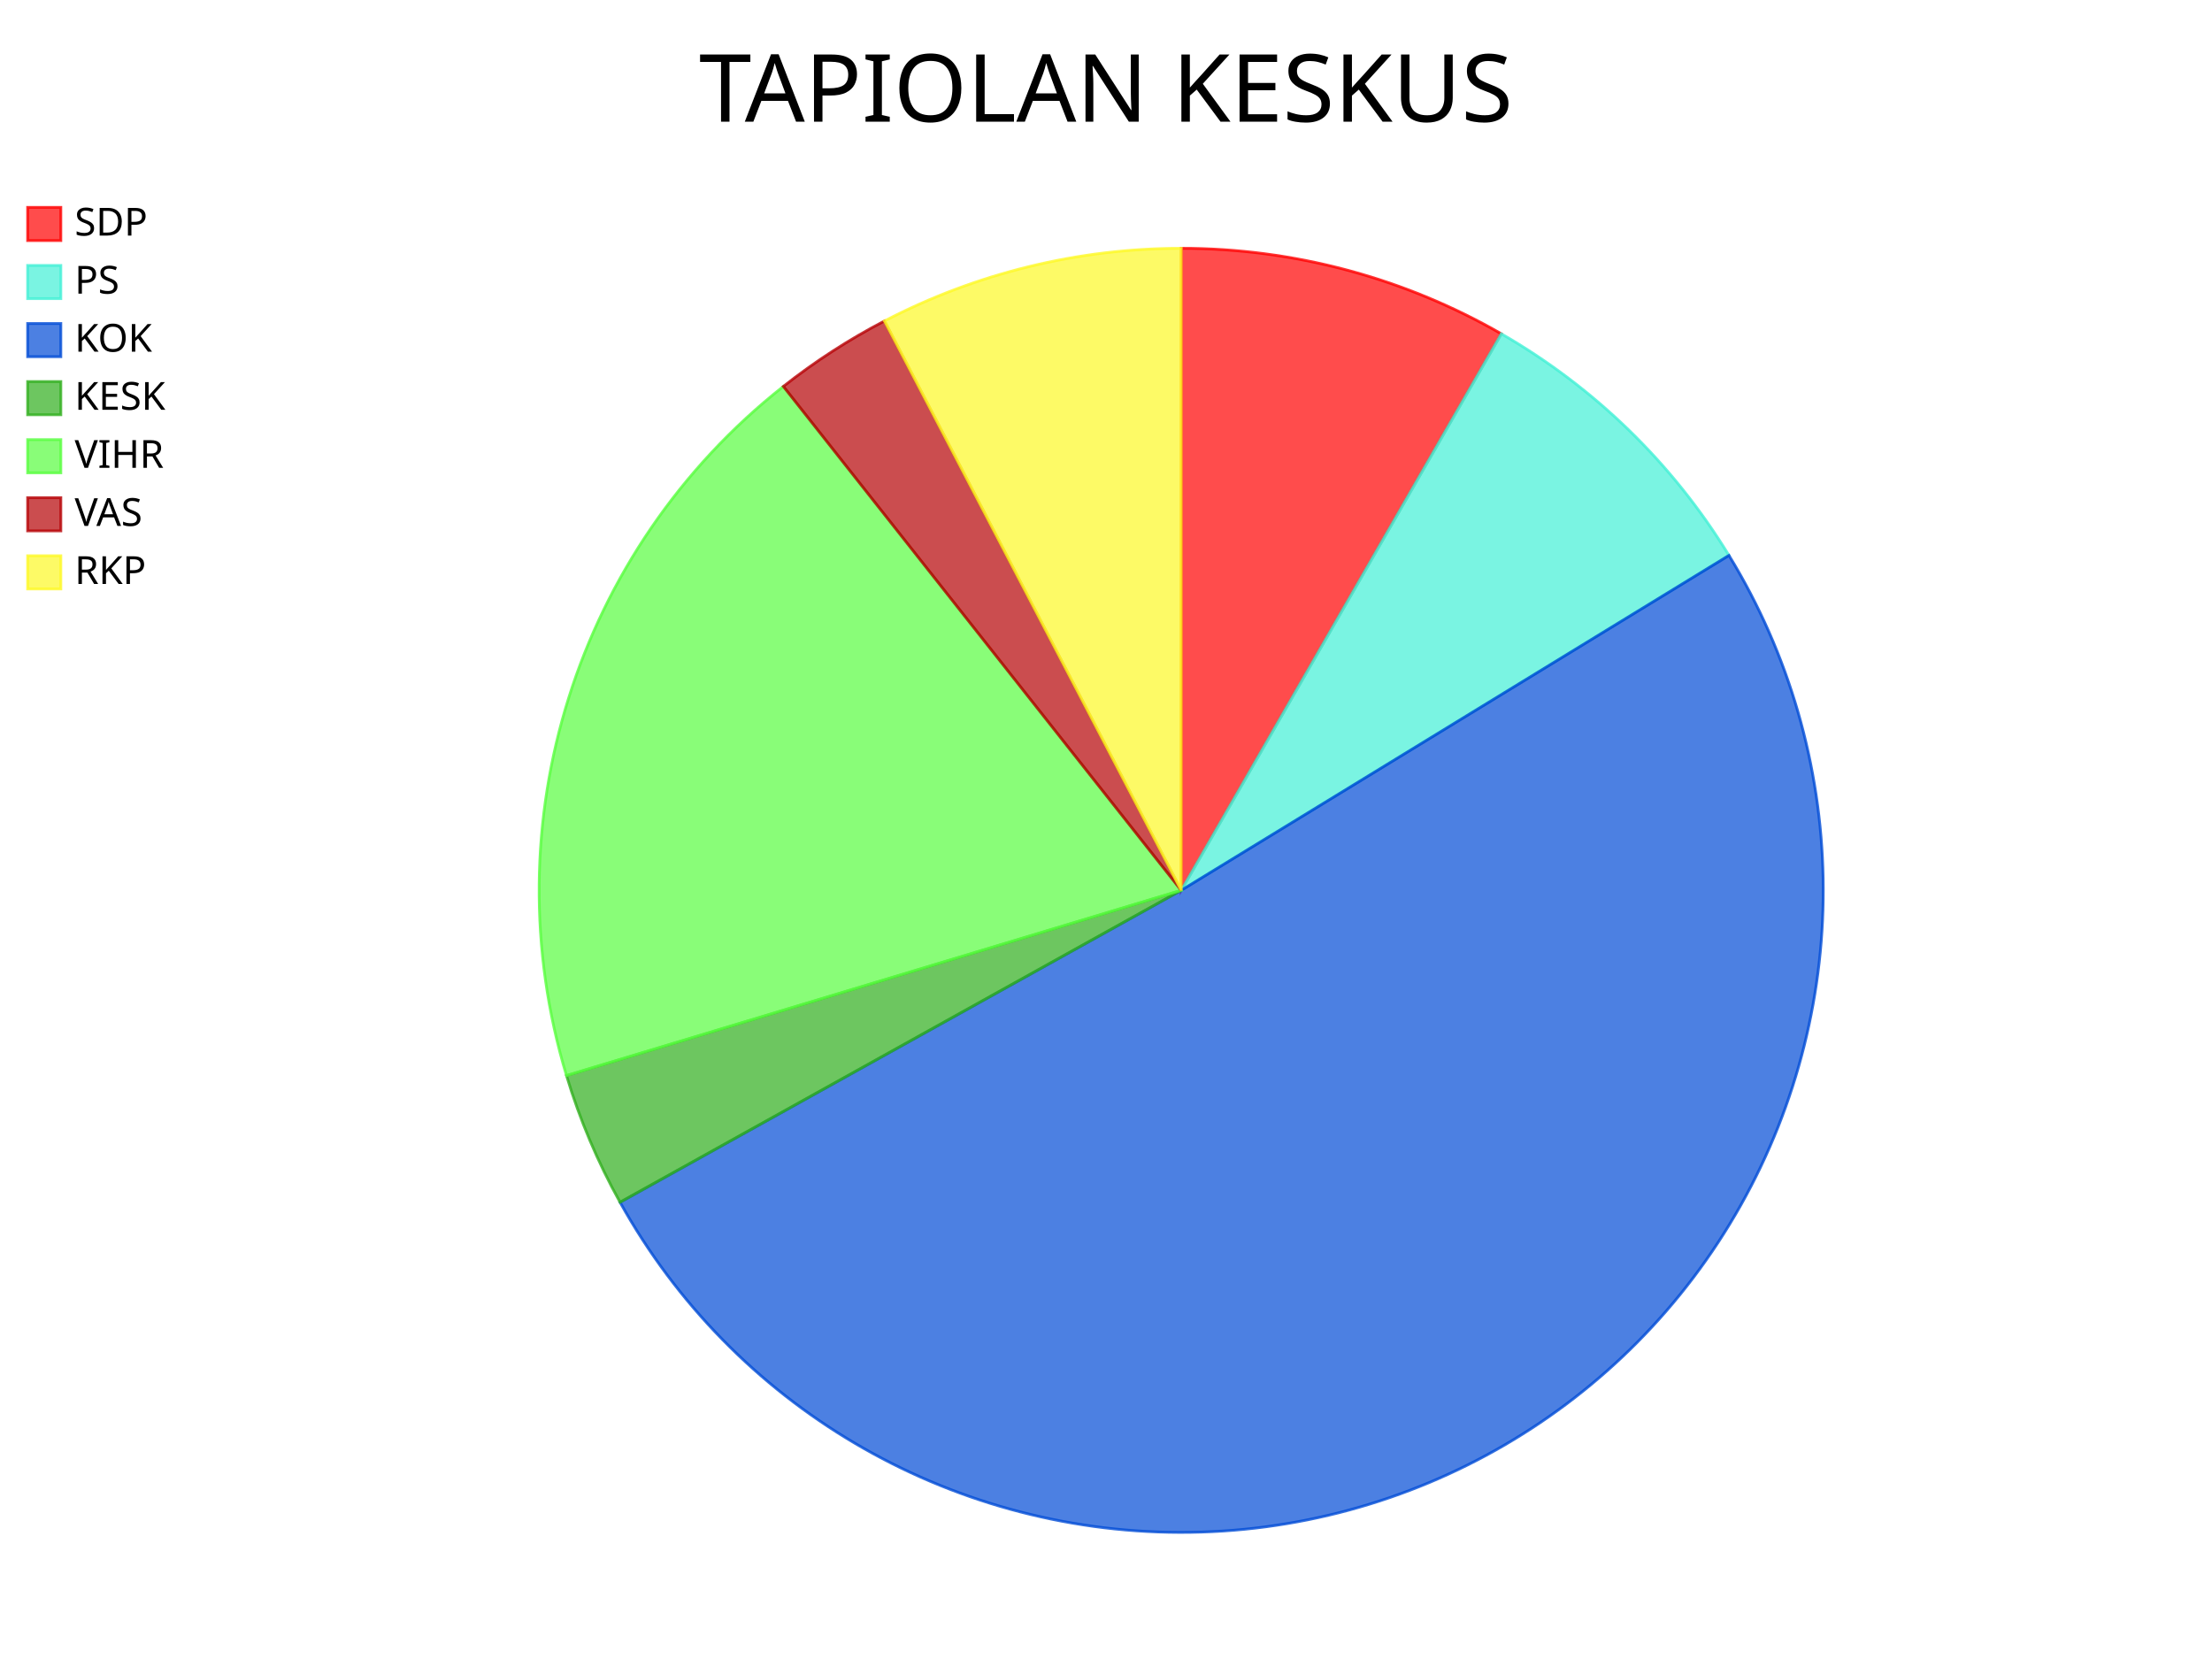
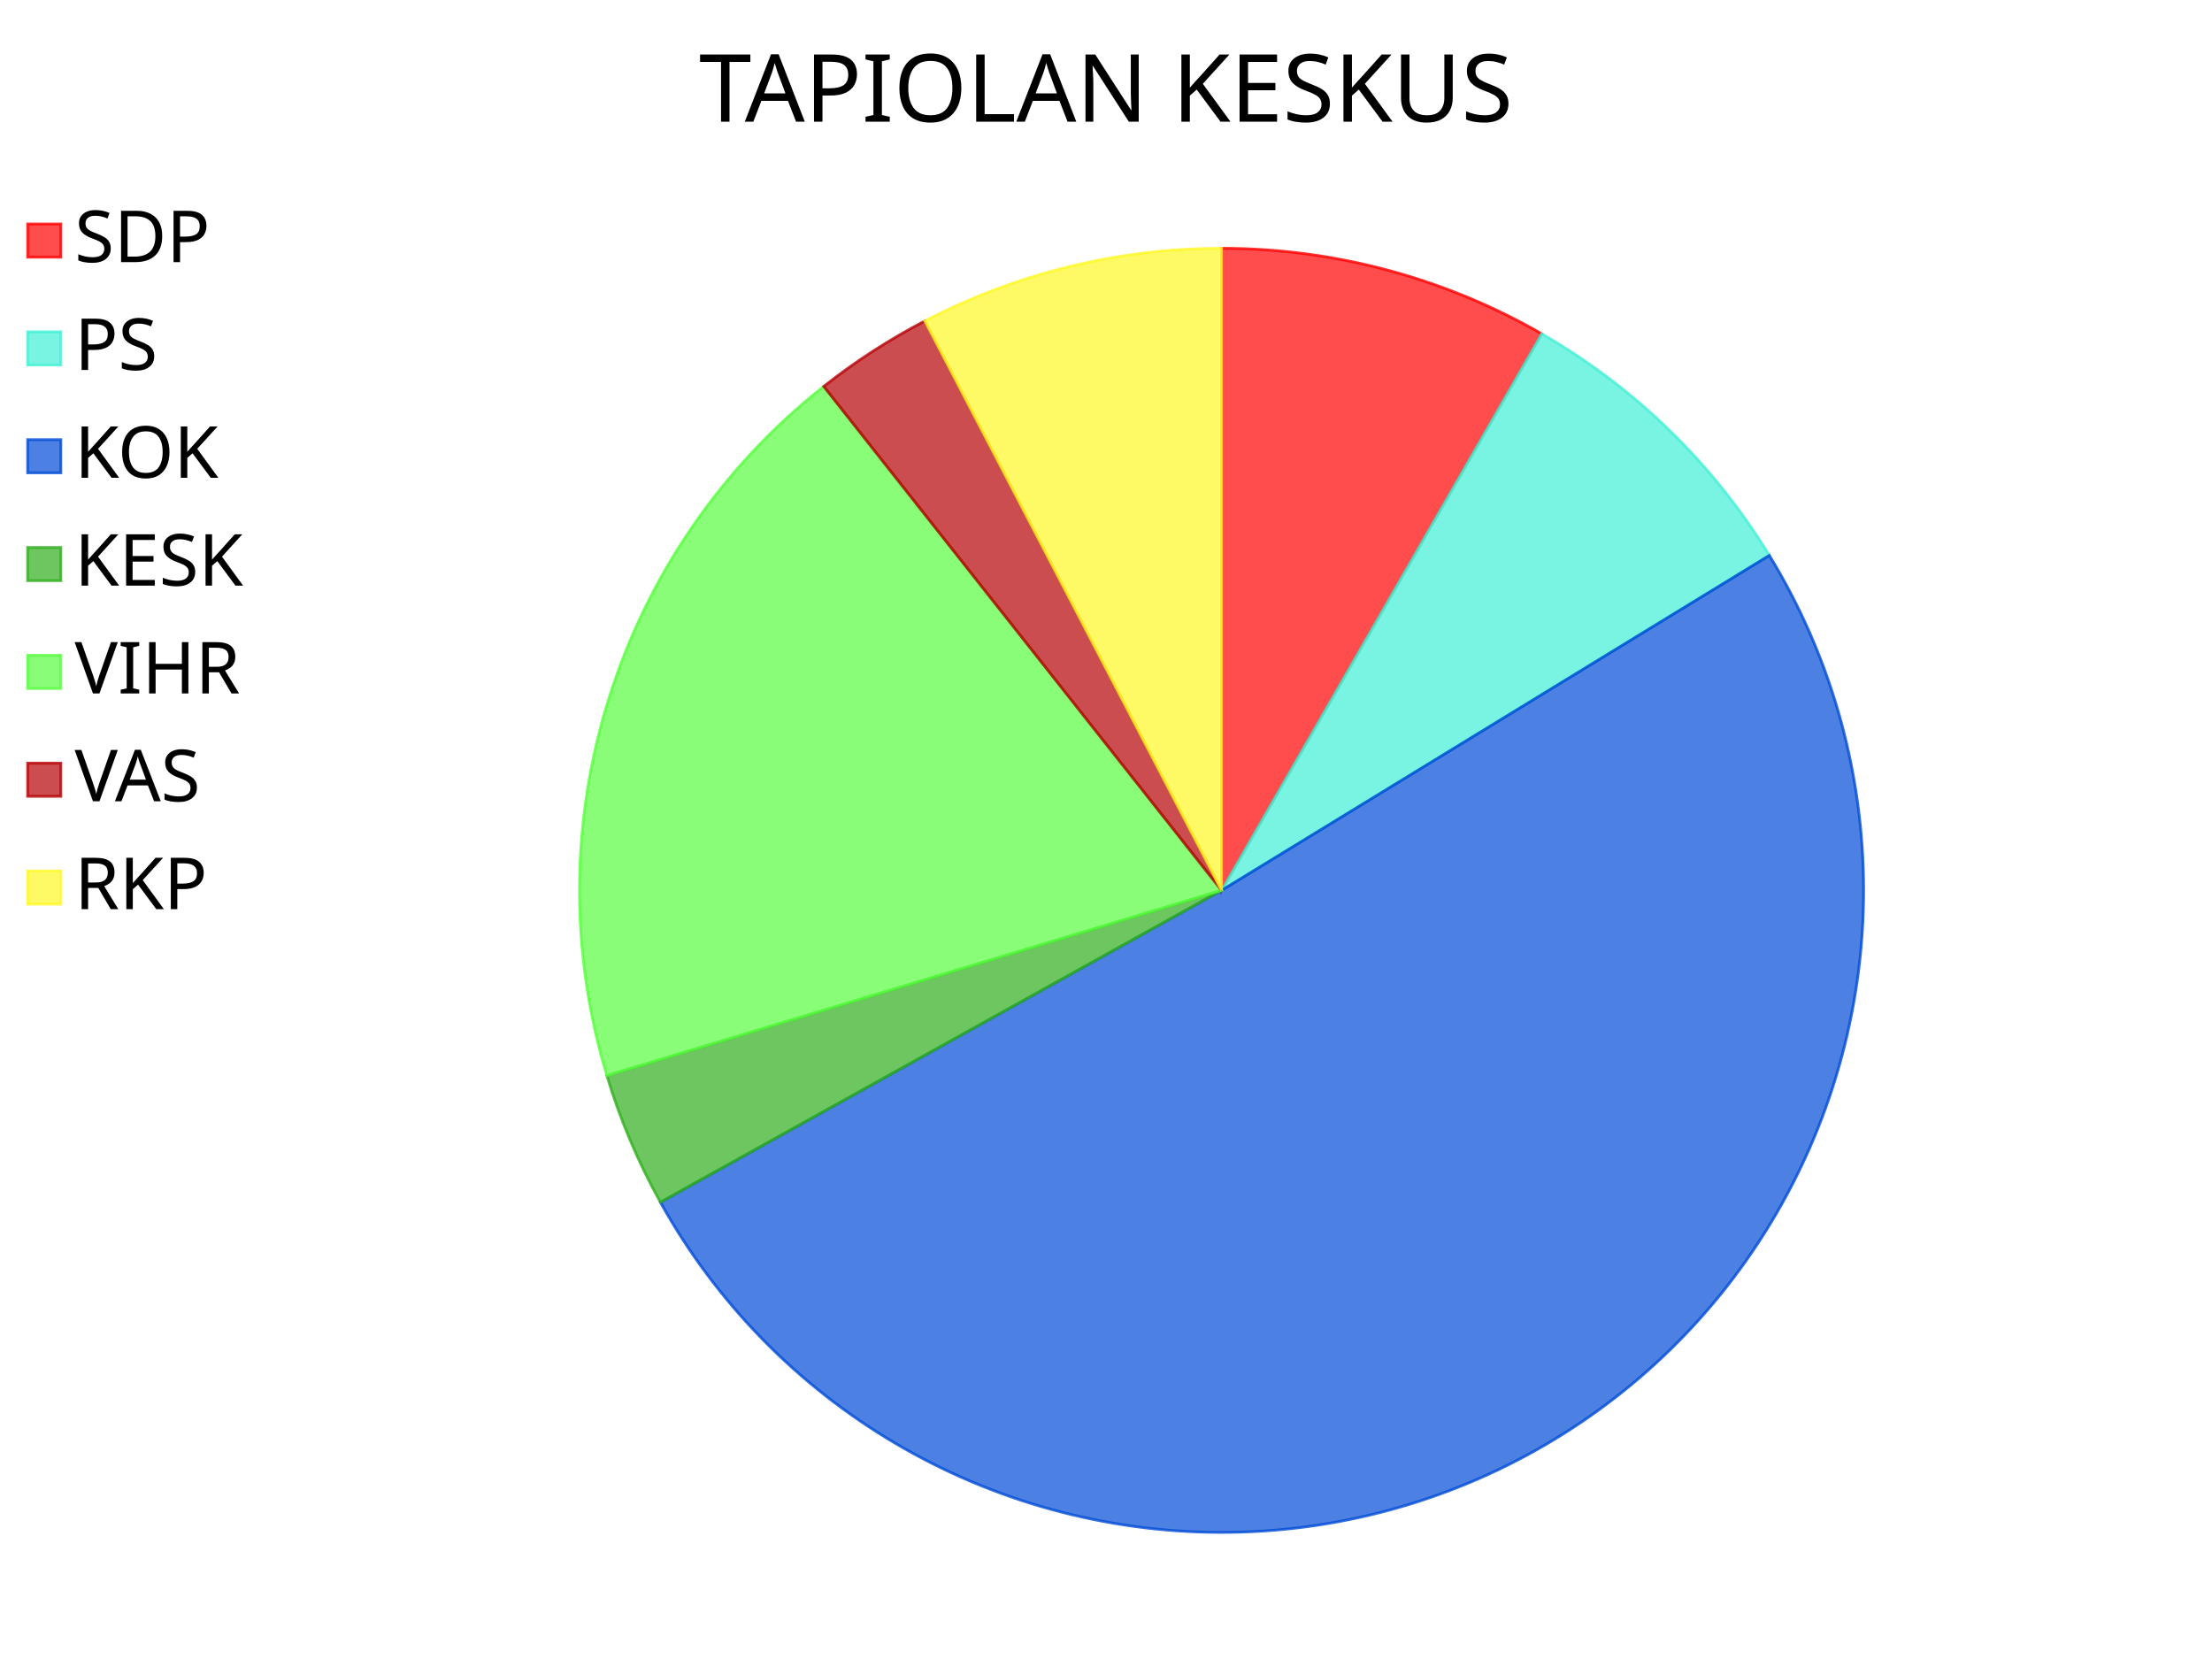
- <svg xmlns="http://www.w3.org/2000/svg" class="pygal-chart" id="chart-4faa237a-9f73-4001-9627-021dabd869eb" viewBox="0 0 800 600">
+ <svg xmlns="http://www.w3.org/2000/svg" class="pygal-chart" id="chart-43185a57-9aea-4180-bbcc-5bff743c3ea4" viewBox="0 0 800 600">
  <defs>
-     <style type="text/css">#chart-4faa237a-9f73-4001-9627-021dabd869eb{-webkit-user-select:none;-webkit-font-smoothing:antialiased;font-family:Poppins}#chart-4faa237a-9f73-4001-9627-021dabd869eb .title{font-family:Poppins;font-size:34px}#chart-4faa237a-9f73-4001-9627-021dabd869eb .legends .legend text{font-family:Poppins;font-size:14px}#chart-4faa237a-9f73-4001-9627-021dabd869eb .axis text{font-family:Poppins;font-size:10px}#chart-4faa237a-9f73-4001-9627-021dabd869eb .axis text.major{font-family:Poppins;font-size:10px}#chart-4faa237a-9f73-4001-9627-021dabd869eb .text-overlay text.value{font-family:Poppins;font-size:16px}#chart-4faa237a-9f73-4001-9627-021dabd869eb .text-overlay text.label{font-family:Poppins;font-size:10px}#chart-4faa237a-9f73-4001-9627-021dabd869eb .tooltip{font-family:Poppins;font-size:14px}#chart-4faa237a-9f73-4001-9627-021dabd869eb text.no_data{font-family:Poppins;font-size:64px}
- #chart-4faa237a-9f73-4001-9627-021dabd869eb{background-color:#ffffff}#chart-4faa237a-9f73-4001-9627-021dabd869eb path,#chart-4faa237a-9f73-4001-9627-021dabd869eb line,#chart-4faa237a-9f73-4001-9627-021dabd869eb rect,#chart-4faa237a-9f73-4001-9627-021dabd869eb circle{-webkit-transition:300ms ease-in;-moz-transition:300ms ease-in;transition:300ms ease-in}#chart-4faa237a-9f73-4001-9627-021dabd869eb .graph &gt; .background{fill:#ffffff}#chart-4faa237a-9f73-4001-9627-021dabd869eb .plot &gt; .background{fill:#ffffff}#chart-4faa237a-9f73-4001-9627-021dabd869eb .graph{fill:#000000}#chart-4faa237a-9f73-4001-9627-021dabd869eb text.no_data{fill:#000000}#chart-4faa237a-9f73-4001-9627-021dabd869eb .title{fill:#000000}#chart-4faa237a-9f73-4001-9627-021dabd869eb .legends .legend text{fill:#000000}#chart-4faa237a-9f73-4001-9627-021dabd869eb .legends .legend:hover text{fill:#000000}#chart-4faa237a-9f73-4001-9627-021dabd869eb .axis .line{stroke:#000000}#chart-4faa237a-9f73-4001-9627-021dabd869eb .axis .guide.line{stroke:#000000}#chart-4faa237a-9f73-4001-9627-021dabd869eb .axis .major.line{stroke:#000000}#chart-4faa237a-9f73-4001-9627-021dabd869eb .axis text.major{fill:#000000}#chart-4faa237a-9f73-4001-9627-021dabd869eb .axis.y .guides:hover .guide.line,#chart-4faa237a-9f73-4001-9627-021dabd869eb .line-graph .axis.x .guides:hover .guide.line,#chart-4faa237a-9f73-4001-9627-021dabd869eb .stackedline-graph .axis.x .guides:hover .guide.line,#chart-4faa237a-9f73-4001-9627-021dabd869eb .xy-graph .axis.x .guides:hover .guide.line{stroke:#000000}#chart-4faa237a-9f73-4001-9627-021dabd869eb .axis .guides:hover text{fill:#000000}#chart-4faa237a-9f73-4001-9627-021dabd869eb .reactive{fill-opacity:.7;stroke-opacity:.8}#chart-4faa237a-9f73-4001-9627-021dabd869eb .ci{stroke:#000000}#chart-4faa237a-9f73-4001-9627-021dabd869eb .reactive.active,#chart-4faa237a-9f73-4001-9627-021dabd869eb .active .reactive{fill-opacity:.9;stroke-opacity:.9;stroke-width:4}#chart-4faa237a-9f73-4001-9627-021dabd869eb .ci .reactive.active{stroke-width:1.5}#chart-4faa237a-9f73-4001-9627-021dabd869eb .series text{fill:#000000}#chart-4faa237a-9f73-4001-9627-021dabd869eb .tooltip rect{fill:#ffffff;stroke:#000000;-webkit-transition:opacity 300ms ease-in;-moz-transition:opacity 300ms ease-in;transition:opacity 300ms ease-in}#chart-4faa237a-9f73-4001-9627-021dabd869eb .tooltip .label{fill:#000000}#chart-4faa237a-9f73-4001-9627-021dabd869eb .tooltip .label{fill:#000000}#chart-4faa237a-9f73-4001-9627-021dabd869eb .tooltip .legend{font-size:.8em;fill:#000000}#chart-4faa237a-9f73-4001-9627-021dabd869eb .tooltip .x_label{font-size:.6em;fill:#000000}#chart-4faa237a-9f73-4001-9627-021dabd869eb .tooltip .xlink{font-size:.5em;text-decoration:underline}#chart-4faa237a-9f73-4001-9627-021dabd869eb .tooltip .value{font-size:1.5em}#chart-4faa237a-9f73-4001-9627-021dabd869eb .bound{font-size:.5em}#chart-4faa237a-9f73-4001-9627-021dabd869eb .max-value{font-size:.75em;fill:#000000}#chart-4faa237a-9f73-4001-9627-021dabd869eb .map-element{fill:#ffffff;stroke:#000000 !important}#chart-4faa237a-9f73-4001-9627-021dabd869eb .map-element .reactive{fill-opacity:inherit;stroke-opacity:inherit}#chart-4faa237a-9f73-4001-9627-021dabd869eb .color-0,#chart-4faa237a-9f73-4001-9627-021dabd869eb .color-0 a:visited{stroke:#ff0000;fill:#ff0000}#chart-4faa237a-9f73-4001-9627-021dabd869eb .color-1,#chart-4faa237a-9f73-4001-9627-021dabd869eb .color-1 a:visited{stroke:#42f0d6;fill:#42f0d6}#chart-4faa237a-9f73-4001-9627-021dabd869eb .color-2,#chart-4faa237a-9f73-4001-9627-021dabd869eb .color-2 a:visited{stroke:#004bd6;fill:#004bd6}#chart-4faa237a-9f73-4001-9627-021dabd869eb .color-3,#chart-4faa237a-9f73-4001-9627-021dabd869eb .color-3 a:visited{stroke:#30af1d;fill:#30af1d}#chart-4faa237a-9f73-4001-9627-021dabd869eb .color-4,#chart-4faa237a-9f73-4001-9627-021dabd869eb .color-4 a:visited{stroke:#58fd3f;fill:#58fd3f}#chart-4faa237a-9f73-4001-9627-021dabd869eb .color-5,#chart-4faa237a-9f73-4001-9627-021dabd869eb .color-5 a:visited{stroke:#b60205;fill:#b60205}#chart-4faa237a-9f73-4001-9627-021dabd869eb .color-6,#chart-4faa237a-9f73-4001-9627-021dabd869eb .color-6 a:visited{stroke:#fdf926;fill:#fdf926}#chart-4faa237a-9f73-4001-9627-021dabd869eb .text-overlay .color-0 text{fill:black}#chart-4faa237a-9f73-4001-9627-021dabd869eb .text-overlay .color-1 text{fill:black}#chart-4faa237a-9f73-4001-9627-021dabd869eb .text-overlay .color-2 text{fill:black}#chart-4faa237a-9f73-4001-9627-021dabd869eb .text-overlay .color-3 text{fill:black}#chart-4faa237a-9f73-4001-9627-021dabd869eb .text-overlay .color-4 text{fill:black}#chart-4faa237a-9f73-4001-9627-021dabd869eb .text-overlay .color-5 text{fill:black}#chart-4faa237a-9f73-4001-9627-021dabd869eb .text-overlay .color-6 text{fill:black}
- #chart-4faa237a-9f73-4001-9627-021dabd869eb text.no_data{text-anchor:middle}#chart-4faa237a-9f73-4001-9627-021dabd869eb .guide.line{fill:none}#chart-4faa237a-9f73-4001-9627-021dabd869eb .centered{text-anchor:middle}#chart-4faa237a-9f73-4001-9627-021dabd869eb .title{text-anchor:middle}#chart-4faa237a-9f73-4001-9627-021dabd869eb .legends .legend text{fill-opacity:1}#chart-4faa237a-9f73-4001-9627-021dabd869eb .axis.x text{text-anchor:middle}#chart-4faa237a-9f73-4001-9627-021dabd869eb .axis.x:not(.web) text[transform]{text-anchor:start}#chart-4faa237a-9f73-4001-9627-021dabd869eb .axis.x:not(.web) text[transform].backwards{text-anchor:end}#chart-4faa237a-9f73-4001-9627-021dabd869eb .axis.y text{text-anchor:end}#chart-4faa237a-9f73-4001-9627-021dabd869eb .axis.y text[transform].backwards{text-anchor:start}#chart-4faa237a-9f73-4001-9627-021dabd869eb .axis.y2 text{text-anchor:start}#chart-4faa237a-9f73-4001-9627-021dabd869eb .axis.y2 text[transform].backwards{text-anchor:end}#chart-4faa237a-9f73-4001-9627-021dabd869eb .axis .guide.line{stroke-dasharray:4,4}#chart-4faa237a-9f73-4001-9627-021dabd869eb .axis .major.guide.line{stroke-dasharray:6,6}#chart-4faa237a-9f73-4001-9627-021dabd869eb .horizontal .axis.y .guide.line,#chart-4faa237a-9f73-4001-9627-021dabd869eb .horizontal .axis.y2 .guide.line,#chart-4faa237a-9f73-4001-9627-021dabd869eb .vertical .axis.x .guide.line{opacity:0}#chart-4faa237a-9f73-4001-9627-021dabd869eb .horizontal .axis.always_show .guide.line,#chart-4faa237a-9f73-4001-9627-021dabd869eb .vertical .axis.always_show .guide.line{opacity:1 !important}#chart-4faa237a-9f73-4001-9627-021dabd869eb .axis.y .guides:hover .guide.line,#chart-4faa237a-9f73-4001-9627-021dabd869eb .axis.y2 .guides:hover .guide.line,#chart-4faa237a-9f73-4001-9627-021dabd869eb .axis.x .guides:hover .guide.line{opacity:1}#chart-4faa237a-9f73-4001-9627-021dabd869eb .axis .guides:hover text{opacity:1}#chart-4faa237a-9f73-4001-9627-021dabd869eb .nofill{fill:none}#chart-4faa237a-9f73-4001-9627-021dabd869eb .subtle-fill{fill-opacity:.2}#chart-4faa237a-9f73-4001-9627-021dabd869eb .dot{stroke-width:1px;fill-opacity:1}#chart-4faa237a-9f73-4001-9627-021dabd869eb .dot.active{stroke-width:5px}#chart-4faa237a-9f73-4001-9627-021dabd869eb .dot.negative{fill:transparent}#chart-4faa237a-9f73-4001-9627-021dabd869eb text,#chart-4faa237a-9f73-4001-9627-021dabd869eb tspan{stroke:none !important}#chart-4faa237a-9f73-4001-9627-021dabd869eb .series text.active{opacity:1}#chart-4faa237a-9f73-4001-9627-021dabd869eb .tooltip rect{fill-opacity:.95;stroke-width:.5}#chart-4faa237a-9f73-4001-9627-021dabd869eb .tooltip text{fill-opacity:1}#chart-4faa237a-9f73-4001-9627-021dabd869eb .showable{visibility:hidden}#chart-4faa237a-9f73-4001-9627-021dabd869eb .showable.shown{visibility:visible}#chart-4faa237a-9f73-4001-9627-021dabd869eb .gauge-background{fill:rgba(229,229,229,1);stroke:none}#chart-4faa237a-9f73-4001-9627-021dabd869eb .bg-lines{stroke:#ffffff;stroke-width:2px}</style>
+     <style type="text/css">#chart-43185a57-9aea-4180-bbcc-5bff743c3ea4{-webkit-user-select:none;-webkit-font-smoothing:antialiased;font-family:Poppins}#chart-43185a57-9aea-4180-bbcc-5bff743c3ea4 .title{font-family:Poppins;font-size:34px}#chart-43185a57-9aea-4180-bbcc-5bff743c3ea4 .legends .legend text{font-family:Poppins;font-size:26px}#chart-43185a57-9aea-4180-bbcc-5bff743c3ea4 .axis text{font-family:Poppins;font-size:26px}#chart-43185a57-9aea-4180-bbcc-5bff743c3ea4 .axis text.major{font-family:Poppins;font-size:10px}#chart-43185a57-9aea-4180-bbcc-5bff743c3ea4 .text-overlay text.value{font-family:Poppins;font-size:26px}#chart-43185a57-9aea-4180-bbcc-5bff743c3ea4 .text-overlay text.label{font-family:Poppins;font-size:26px}#chart-43185a57-9aea-4180-bbcc-5bff743c3ea4 .tooltip{font-family:Poppins;font-size:14px}#chart-43185a57-9aea-4180-bbcc-5bff743c3ea4 text.no_data{font-family:Poppins;font-size:64px}
+ #chart-43185a57-9aea-4180-bbcc-5bff743c3ea4{background-color:#ffffff}#chart-43185a57-9aea-4180-bbcc-5bff743c3ea4 path,#chart-43185a57-9aea-4180-bbcc-5bff743c3ea4 line,#chart-43185a57-9aea-4180-bbcc-5bff743c3ea4 rect,#chart-43185a57-9aea-4180-bbcc-5bff743c3ea4 circle{-webkit-transition:300ms ease-in;-moz-transition:300ms ease-in;transition:300ms ease-in}#chart-43185a57-9aea-4180-bbcc-5bff743c3ea4 .graph &gt; .background{fill:#ffffff}#chart-43185a57-9aea-4180-bbcc-5bff743c3ea4 .plot &gt; .background{fill:#ffffff}#chart-43185a57-9aea-4180-bbcc-5bff743c3ea4 .graph{fill:#000000}#chart-43185a57-9aea-4180-bbcc-5bff743c3ea4 text.no_data{fill:#000000}#chart-43185a57-9aea-4180-bbcc-5bff743c3ea4 .title{fill:#000000}#chart-43185a57-9aea-4180-bbcc-5bff743c3ea4 .legends .legend text{fill:#000000}#chart-43185a57-9aea-4180-bbcc-5bff743c3ea4 .legends .legend:hover text{fill:#000000}#chart-43185a57-9aea-4180-bbcc-5bff743c3ea4 .axis .line{stroke:#000000}#chart-43185a57-9aea-4180-bbcc-5bff743c3ea4 .axis .guide.line{stroke:#000000}#chart-43185a57-9aea-4180-bbcc-5bff743c3ea4 .axis .major.line{stroke:#000000}#chart-43185a57-9aea-4180-bbcc-5bff743c3ea4 .axis text.major{fill:#000000}#chart-43185a57-9aea-4180-bbcc-5bff743c3ea4 .axis.y .guides:hover .guide.line,#chart-43185a57-9aea-4180-bbcc-5bff743c3ea4 .line-graph .axis.x .guides:hover .guide.line,#chart-43185a57-9aea-4180-bbcc-5bff743c3ea4 .stackedline-graph .axis.x .guides:hover .guide.line,#chart-43185a57-9aea-4180-bbcc-5bff743c3ea4 .xy-graph .axis.x .guides:hover .guide.line{stroke:#000000}#chart-43185a57-9aea-4180-bbcc-5bff743c3ea4 .axis .guides:hover text{fill:#000000}#chart-43185a57-9aea-4180-bbcc-5bff743c3ea4 .reactive{fill-opacity:.7;stroke-opacity:.8}#chart-43185a57-9aea-4180-bbcc-5bff743c3ea4 .ci{stroke:#000000}#chart-43185a57-9aea-4180-bbcc-5bff743c3ea4 .reactive.active,#chart-43185a57-9aea-4180-bbcc-5bff743c3ea4 .active .reactive{fill-opacity:.9;stroke-opacity:.9;stroke-width:4}#chart-43185a57-9aea-4180-bbcc-5bff743c3ea4 .ci .reactive.active{stroke-width:1.5}#chart-43185a57-9aea-4180-bbcc-5bff743c3ea4 .series text{fill:#000000}#chart-43185a57-9aea-4180-bbcc-5bff743c3ea4 .tooltip rect{fill:#ffffff;stroke:#000000;-webkit-transition:opacity 300ms ease-in;-moz-transition:opacity 300ms ease-in;transition:opacity 300ms ease-in}#chart-43185a57-9aea-4180-bbcc-5bff743c3ea4 .tooltip .label{fill:#000000}#chart-43185a57-9aea-4180-bbcc-5bff743c3ea4 .tooltip .label{fill:#000000}#chart-43185a57-9aea-4180-bbcc-5bff743c3ea4 .tooltip .legend{font-size:.8em;fill:#000000}#chart-43185a57-9aea-4180-bbcc-5bff743c3ea4 .tooltip .x_label{font-size:.6em;fill:#000000}#chart-43185a57-9aea-4180-bbcc-5bff743c3ea4 .tooltip .xlink{font-size:.5em;text-decoration:underline}#chart-43185a57-9aea-4180-bbcc-5bff743c3ea4 .tooltip .value{font-size:1.5em}#chart-43185a57-9aea-4180-bbcc-5bff743c3ea4 .bound{font-size:.5em}#chart-43185a57-9aea-4180-bbcc-5bff743c3ea4 .max-value{font-size:.75em;fill:#000000}#chart-43185a57-9aea-4180-bbcc-5bff743c3ea4 .map-element{fill:#ffffff;stroke:#000000 !important}#chart-43185a57-9aea-4180-bbcc-5bff743c3ea4 .map-element .reactive{fill-opacity:inherit;stroke-opacity:inherit}#chart-43185a57-9aea-4180-bbcc-5bff743c3ea4 .color-0,#chart-43185a57-9aea-4180-bbcc-5bff743c3ea4 .color-0 a:visited{stroke:#ff0000;fill:#ff0000}#chart-43185a57-9aea-4180-bbcc-5bff743c3ea4 .color-1,#chart-43185a57-9aea-4180-bbcc-5bff743c3ea4 .color-1 a:visited{stroke:#42f0d6;fill:#42f0d6}#chart-43185a57-9aea-4180-bbcc-5bff743c3ea4 .color-2,#chart-43185a57-9aea-4180-bbcc-5bff743c3ea4 .color-2 a:visited{stroke:#004bd6;fill:#004bd6}#chart-43185a57-9aea-4180-bbcc-5bff743c3ea4 .color-3,#chart-43185a57-9aea-4180-bbcc-5bff743c3ea4 .color-3 a:visited{stroke:#30af1d;fill:#30af1d}#chart-43185a57-9aea-4180-bbcc-5bff743c3ea4 .color-4,#chart-43185a57-9aea-4180-bbcc-5bff743c3ea4 .color-4 a:visited{stroke:#58fd3f;fill:#58fd3f}#chart-43185a57-9aea-4180-bbcc-5bff743c3ea4 .color-5,#chart-43185a57-9aea-4180-bbcc-5bff743c3ea4 .color-5 a:visited{stroke:#b60205;fill:#b60205}#chart-43185a57-9aea-4180-bbcc-5bff743c3ea4 .color-6,#chart-43185a57-9aea-4180-bbcc-5bff743c3ea4 .color-6 a:visited{stroke:#fdf926;fill:#fdf926}#chart-43185a57-9aea-4180-bbcc-5bff743c3ea4 .text-overlay .color-0 text{fill:black}#chart-43185a57-9aea-4180-bbcc-5bff743c3ea4 .text-overlay .color-1 text{fill:black}#chart-43185a57-9aea-4180-bbcc-5bff743c3ea4 .text-overlay .color-2 text{fill:black}#chart-43185a57-9aea-4180-bbcc-5bff743c3ea4 .text-overlay .color-3 text{fill:black}#chart-43185a57-9aea-4180-bbcc-5bff743c3ea4 .text-overlay .color-4 text{fill:black}#chart-43185a57-9aea-4180-bbcc-5bff743c3ea4 .text-overlay .color-5 text{fill:black}#chart-43185a57-9aea-4180-bbcc-5bff743c3ea4 .text-overlay .color-6 text{fill:black}
+ #chart-43185a57-9aea-4180-bbcc-5bff743c3ea4 text.no_data{text-anchor:middle}#chart-43185a57-9aea-4180-bbcc-5bff743c3ea4 .guide.line{fill:none}#chart-43185a57-9aea-4180-bbcc-5bff743c3ea4 .centered{text-anchor:middle}#chart-43185a57-9aea-4180-bbcc-5bff743c3ea4 .title{text-anchor:middle}#chart-43185a57-9aea-4180-bbcc-5bff743c3ea4 .legends .legend text{fill-opacity:1}#chart-43185a57-9aea-4180-bbcc-5bff743c3ea4 .axis.x text{text-anchor:middle}#chart-43185a57-9aea-4180-bbcc-5bff743c3ea4 .axis.x:not(.web) text[transform]{text-anchor:start}#chart-43185a57-9aea-4180-bbcc-5bff743c3ea4 .axis.x:not(.web) text[transform].backwards{text-anchor:end}#chart-43185a57-9aea-4180-bbcc-5bff743c3ea4 .axis.y text{text-anchor:end}#chart-43185a57-9aea-4180-bbcc-5bff743c3ea4 .axis.y text[transform].backwards{text-anchor:start}#chart-43185a57-9aea-4180-bbcc-5bff743c3ea4 .axis.y2 text{text-anchor:start}#chart-43185a57-9aea-4180-bbcc-5bff743c3ea4 .axis.y2 text[transform].backwards{text-anchor:end}#chart-43185a57-9aea-4180-bbcc-5bff743c3ea4 .axis .guide.line{stroke-dasharray:4,4}#chart-43185a57-9aea-4180-bbcc-5bff743c3ea4 .axis .major.guide.line{stroke-dasharray:6,6}#chart-43185a57-9aea-4180-bbcc-5bff743c3ea4 .horizontal .axis.y .guide.line,#chart-43185a57-9aea-4180-bbcc-5bff743c3ea4 .horizontal .axis.y2 .guide.line,#chart-43185a57-9aea-4180-bbcc-5bff743c3ea4 .vertical .axis.x .guide.line{opacity:0}#chart-43185a57-9aea-4180-bbcc-5bff743c3ea4 .horizontal .axis.always_show .guide.line,#chart-43185a57-9aea-4180-bbcc-5bff743c3ea4 .vertical .axis.always_show .guide.line{opacity:1 !important}#chart-43185a57-9aea-4180-bbcc-5bff743c3ea4 .axis.y .guides:hover .guide.line,#chart-43185a57-9aea-4180-bbcc-5bff743c3ea4 .axis.y2 .guides:hover .guide.line,#chart-43185a57-9aea-4180-bbcc-5bff743c3ea4 .axis.x .guides:hover .guide.line{opacity:1}#chart-43185a57-9aea-4180-bbcc-5bff743c3ea4 .axis .guides:hover text{opacity:1}#chart-43185a57-9aea-4180-bbcc-5bff743c3ea4 .nofill{fill:none}#chart-43185a57-9aea-4180-bbcc-5bff743c3ea4 .subtle-fill{fill-opacity:.2}#chart-43185a57-9aea-4180-bbcc-5bff743c3ea4 .dot{stroke-width:1px;fill-opacity:1}#chart-43185a57-9aea-4180-bbcc-5bff743c3ea4 .dot.active{stroke-width:5px}#chart-43185a57-9aea-4180-bbcc-5bff743c3ea4 .dot.negative{fill:transparent}#chart-43185a57-9aea-4180-bbcc-5bff743c3ea4 text,#chart-43185a57-9aea-4180-bbcc-5bff743c3ea4 tspan{stroke:none !important}#chart-43185a57-9aea-4180-bbcc-5bff743c3ea4 .series text.active{opacity:1}#chart-43185a57-9aea-4180-bbcc-5bff743c3ea4 .tooltip rect{fill-opacity:.95;stroke-width:.5}#chart-43185a57-9aea-4180-bbcc-5bff743c3ea4 .tooltip text{fill-opacity:1}#chart-43185a57-9aea-4180-bbcc-5bff743c3ea4 .showable{visibility:hidden}#chart-43185a57-9aea-4180-bbcc-5bff743c3ea4 .showable.shown{visibility:visible}#chart-43185a57-9aea-4180-bbcc-5bff743c3ea4 .gauge-background{fill:rgba(229,229,229,1);stroke:none}#chart-43185a57-9aea-4180-bbcc-5bff743c3ea4 .bg-lines{stroke:#ffffff;stroke-width:2px}</style>
  </defs>
  <g class="graph pie-graph vertical">
    <rect class="background" height="600" width="800" x="0" y="0" />
-     <g class="plot" transform="translate(75, 64)">
-       <rect class="background" height="516" width="704.4" x="0" y="0" />
+     <g class="plot" transform="translate(104, 64)">
+       <rect class="background" height="516" width="675.6" x="0" y="0" />
      <g class="series serie-0 color-0">
        <g class="slices">
          <g class="slice">
-             <path class="slice reactive tooltip-trigger" d="M352.2 25.8 A232.2 232.2 0 0 1 467.973 56.72 L352.2 258 A0 0 0 0 0 352.2 258 z" />
+             <path class="slice reactive tooltip-trigger" d="M337.8 25.8 A232.2 232.2 0 0 1 453.573 56.72 L337.8 258 A0 0 0 0 0 337.8 258 z" />
          </g>
        </g>
      </g>
      <g class="series serie-1 color-1">
        <g class="slices">
          <g class="slice">
-             <path class="slice reactive tooltip-trigger" d="M467.973 56.72 A232.2 232.2 0 0 1 550.301 136.869 L352.2 258 A0 0 0 0 0 352.2 258 z" />
+             <path class="slice reactive tooltip-trigger" d="M453.573 56.72 A232.2 232.2 0 0 1 535.901 136.869 L337.8 258 A0 0 0 0 0 337.8 258 z" />
          </g>
        </g>
      </g>
      <g class="series serie-2 color-2">
        <g class="slices">
          <g class="slice">
-             <path class="slice reactive tooltip-trigger" d="M550.301 136.869 A232.2 232.2 0 1 1 149.248 370.815 L352.2 258 A0 0 0 1 0 352.2 258 z" />
+             <path class="slice reactive tooltip-trigger" d="M535.901 136.869 A232.2 232.2 0 1 1 134.848 370.815 L337.8 258 A0 0 0 1 0 337.8 258 z" />
          </g>
        </g>
      </g>
      <g class="series serie-3 color-3">
        <g class="slices">
          <g class="slice">
-             <path class="slice reactive tooltip-trigger" d="M149.248 370.815 A232.2 232.2 0 0 1 129.876 324.998 L352.2 258 A0 0 0 0 0 352.2 258 z" />
+             <path class="slice reactive tooltip-trigger" d="M134.848 370.815 A232.2 232.2 0 0 1 115.476 324.998 L337.8 258 A0 0 0 0 0 337.8 258 z" />
          </g>
        </g>
      </g>
      <g class="series serie-4 color-4">
        <g class="slices">
          <g class="slice">
-             <path class="slice reactive tooltip-trigger" d="M129.876 324.998 A232.2 232.2 0 0 1 208.313 75.755 L352.2 258 A0 0 0 0 0 352.2 258 z" />
+             <path class="slice reactive tooltip-trigger" d="M115.476 324.998 A232.2 232.2 0 0 1 193.913 75.755 L337.8 258 A0 0 0 0 0 337.8 258 z" />
          </g>
        </g>
      </g>
      <g class="series serie-5 color-5">
        <g class="slices">
          <g class="slice">
-             <path class="slice reactive tooltip-trigger" d="M208.313 75.755 A232.2 232.2 0 0 1 244.87 52.094 L352.2 258 A0 0 0 0 0 352.2 258 z" />
+             <path class="slice reactive tooltip-trigger" d="M193.913 75.755 A232.2 232.2 0 0 1 230.47 52.094 L337.8 258 A0 0 0 0 0 337.8 258 z" />
          </g>
        </g>
      </g>
      <g class="series serie-6 color-6">
        <g class="slices">
          <g class="slice">
-             <path class="slice reactive tooltip-trigger" d="M244.87 52.094 A232.2 232.2 0 0 1 352.2 25.8 L352.2 258 A0 0 0 0 0 352.2 258 z" />
+             <path class="slice reactive tooltip-trigger" d="M230.47 52.094 A232.2 232.2 0 0 1 337.8 25.8 L337.8 258 A0 0 0 0 0 337.8 258 z" />
          </g>
        </g>
      </g>
    </g>
    <g class="titles">
      <text class="title plot_title" x="400.0" y="44">TAPIOLAN KESKUS</text>
    </g>
-     <g class="plot overlay" transform="translate(75, 64)">
+     <g class="plot overlay" transform="translate(104, 64)">
      <g class="series serie-0 color-0" />
      <g class="series serie-1 color-1" />
      <g class="series serie-2 color-2" />
      <g class="series serie-3 color-3" />
      <g class="series serie-4 color-4" />
      <g class="series serie-5 color-5" />
      <g class="series serie-6 color-6" />
    </g>
-     <g class="plot text-overlay" transform="translate(75, 64)">
+     <g class="plot text-overlay" transform="translate(104, 64)">
      <g class="series serie-0 color-0" />
      <g class="series serie-1 color-1" />
      <g class="series serie-2 color-2" />
      <g class="series serie-3 color-3" />
      <g class="series serie-4 color-4" />
      <g class="series serie-5 color-5" />
      <g class="series serie-6 color-6" />
    </g>
-     <g class="plot tooltip-overlay" transform="translate(75, 64)">
+     <g class="plot tooltip-overlay" transform="translate(104, 64)">
      <g class="tooltip" style="opacity: 0" transform="translate(0 0)">
        <rect class="tooltip-box" height="0" rx="0" ry="0" width="0" />
        <g class="text" />
      </g>
    </g>
    <g class="legends" transform="translate(10, 74)">
      <g class="legend reactive activate-serie" id="activate-serie-0">
-         <rect class="color-0 reactive" height="12" width="12" x="0.0" y="1.0" />
-         <text x="17.0" y="11.2">SDP</text>
+         <rect class="color-0 reactive" height="12" width="12" x="0.0" y="7.0" />
+         <text x="17.0" y="20.8">SDP</text>
      </g>
      <g class="legend reactive activate-serie" id="activate-serie-1">
-         <rect class="color-1 reactive" height="12" width="12" x="0.0" y="22.0" />
-         <text x="17.0" y="32.2">PS</text>
+         <rect class="color-1 reactive" height="12" width="12" x="0.0" y="46.0" />
+         <text x="17.0" y="59.8">PS</text>
      </g>
      <g class="legend reactive activate-serie" id="activate-serie-2">
-         <rect class="color-2 reactive" height="12" width="12" x="0.0" y="43.0" />
-         <text x="17.0" y="53.2">KOK</text>
+         <rect class="color-2 reactive" height="12" width="12" x="0.0" y="85.0" />
+         <text x="17.0" y="98.8">KOK</text>
      </g>
      <g class="legend reactive activate-serie" id="activate-serie-3">
-         <rect class="color-3 reactive" height="12" width="12" x="0.0" y="64.0" />
-         <text x="17.0" y="74.2">KESK</text>
+         <rect class="color-3 reactive" height="12" width="12" x="0.0" y="124.0" />
+         <text x="17.0" y="137.8">KESK</text>
      </g>
      <g class="legend reactive activate-serie" id="activate-serie-4">
-         <rect class="color-4 reactive" height="12" width="12" x="0.0" y="85.0" />
-         <text x="17.0" y="95.2">VIHR</text>
+         <rect class="color-4 reactive" height="12" width="12" x="0.0" y="163.0" />
+         <text x="17.0" y="176.8">VIHR</text>
      </g>
      <g class="legend reactive activate-serie" id="activate-serie-5">
-         <rect class="color-5 reactive" height="12" width="12" x="0.0" y="106.0" />
-         <text x="17.0" y="116.2">VAS</text>
+         <rect class="color-5 reactive" height="12" width="12" x="0.0" y="202.0" />
+         <text x="17.0" y="215.8">VAS</text>
      </g>
      <g class="legend reactive activate-serie" id="activate-serie-6">
-         <rect class="color-6 reactive" height="12" width="12" x="0.0" y="127.0" />
-         <text x="17.0" y="137.2">RKP</text>
+         <rect class="color-6 reactive" height="12" width="12" x="0.0" y="241.0" />
+         <text x="17.0" y="254.8">RKP</text>
      </g>
    </g>
    <g class="legends" transform="translate(790, 74)" />
  </g>
</svg>
